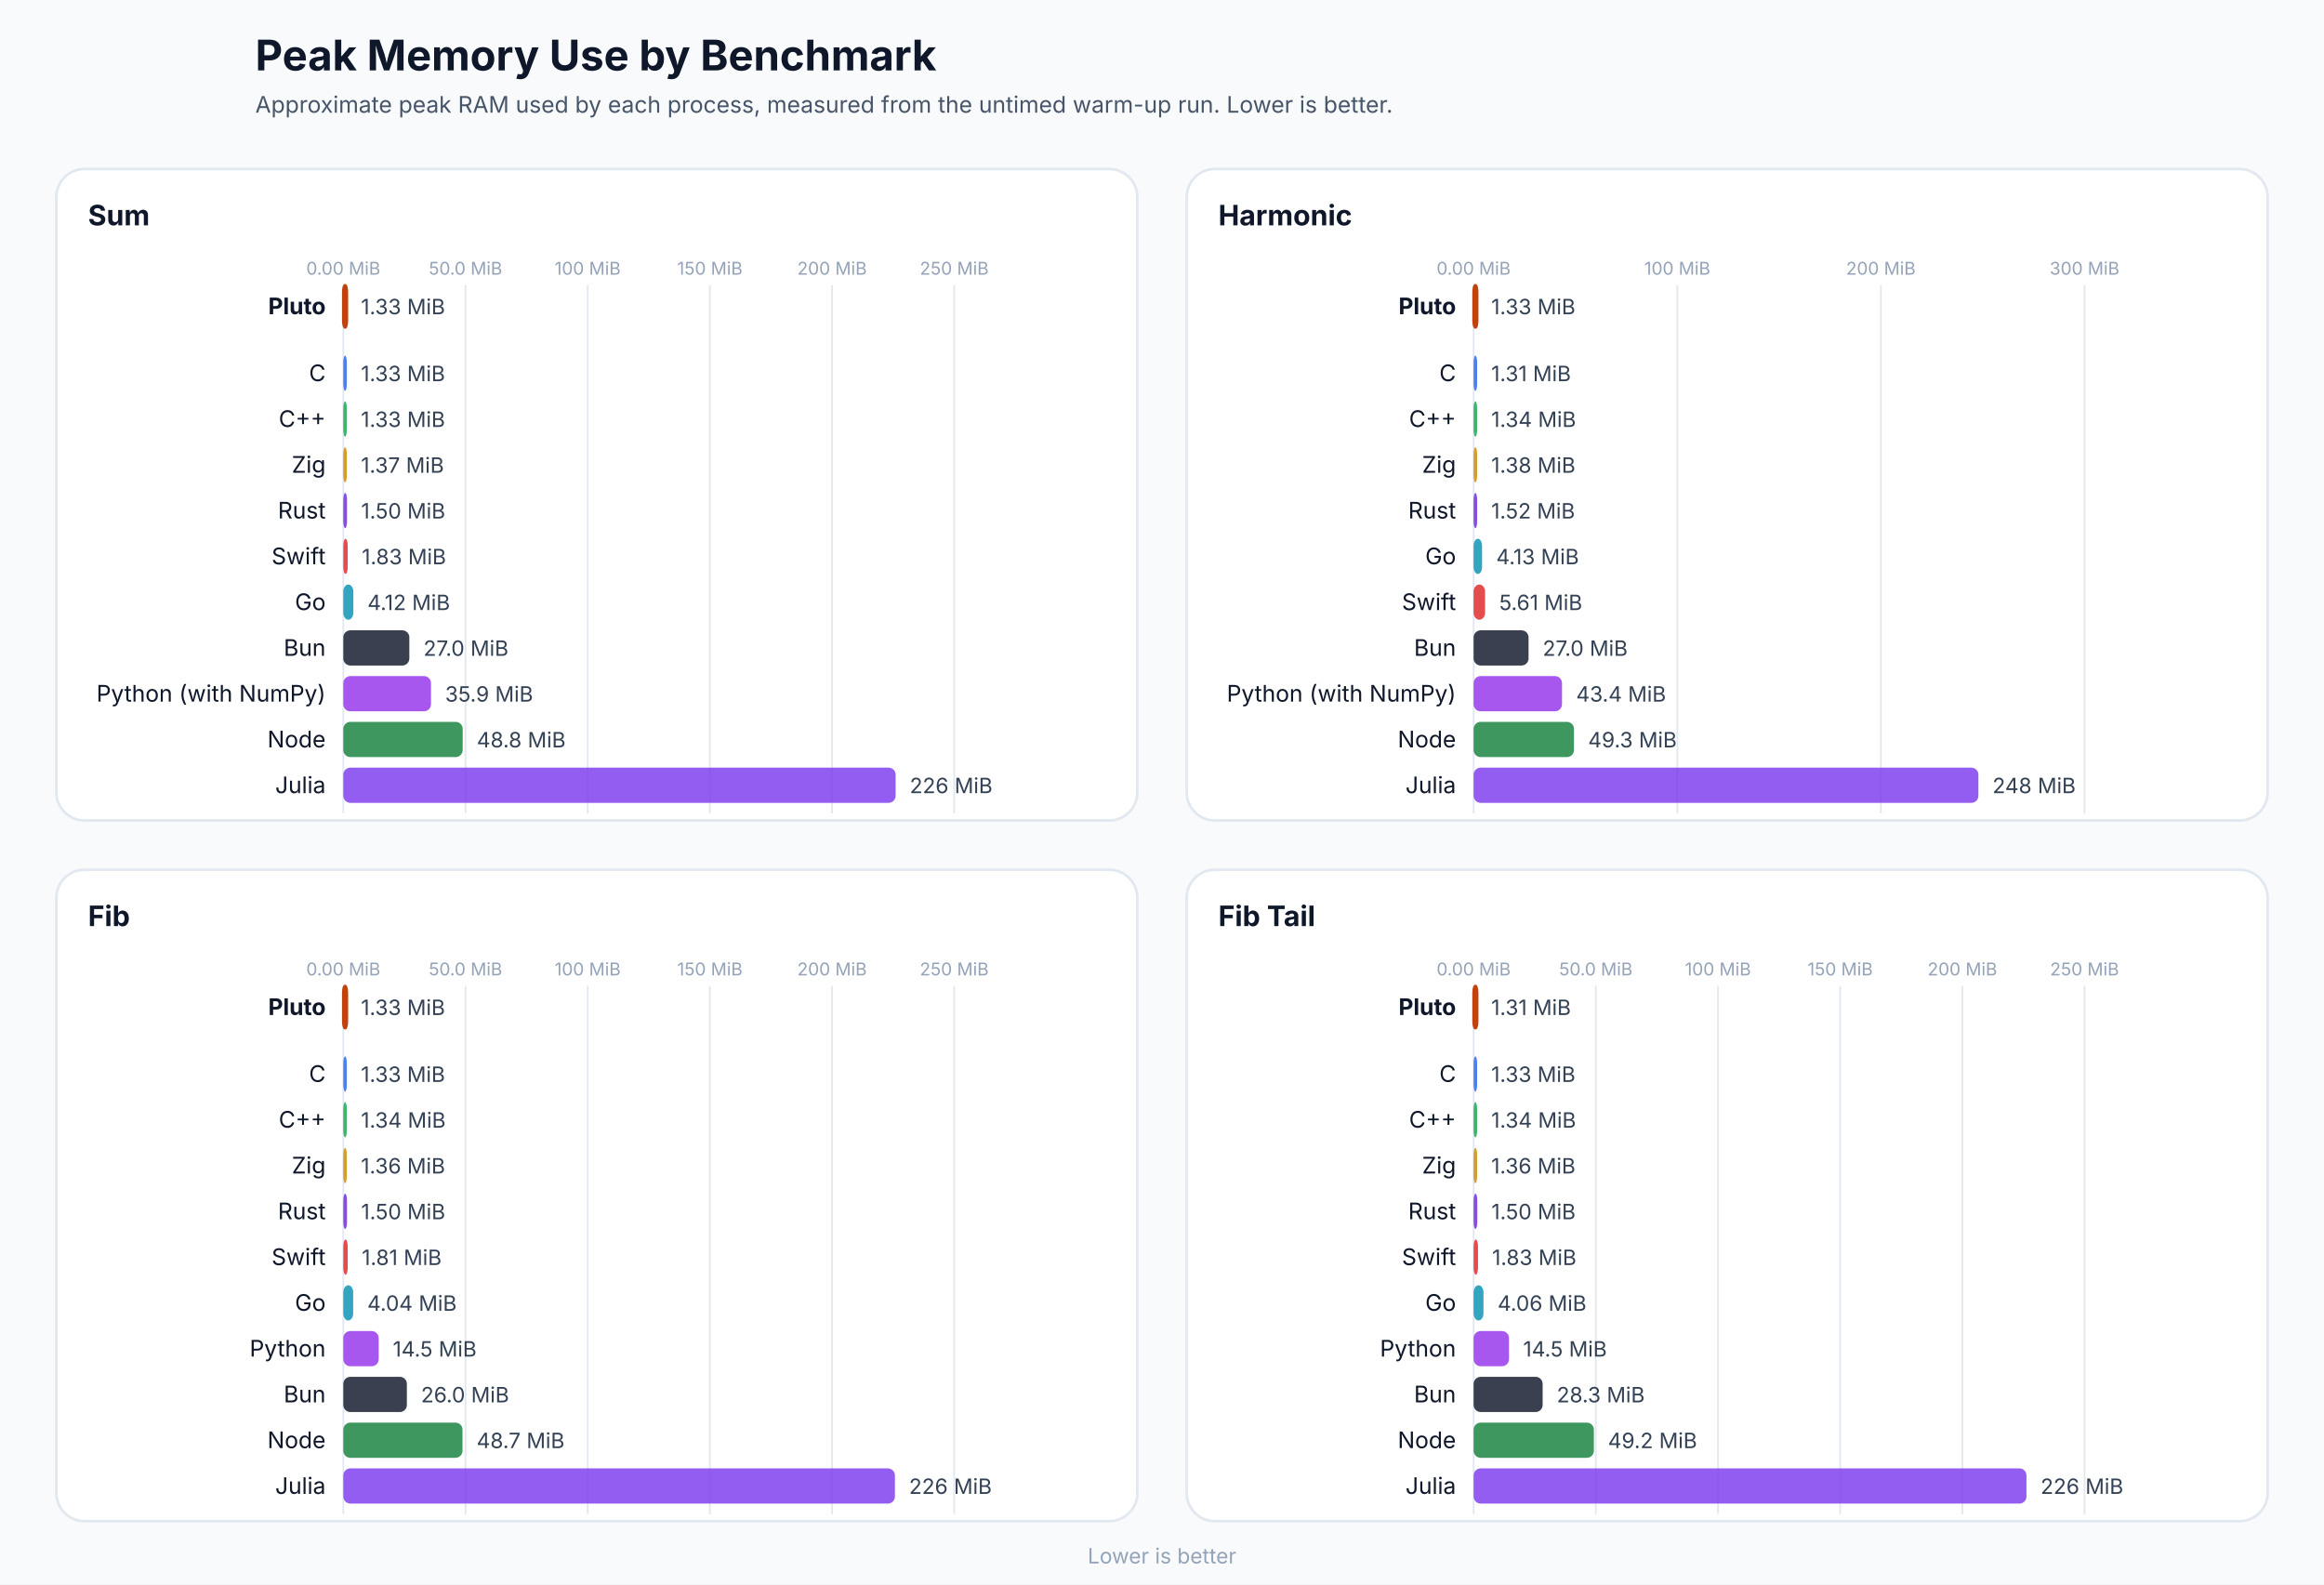
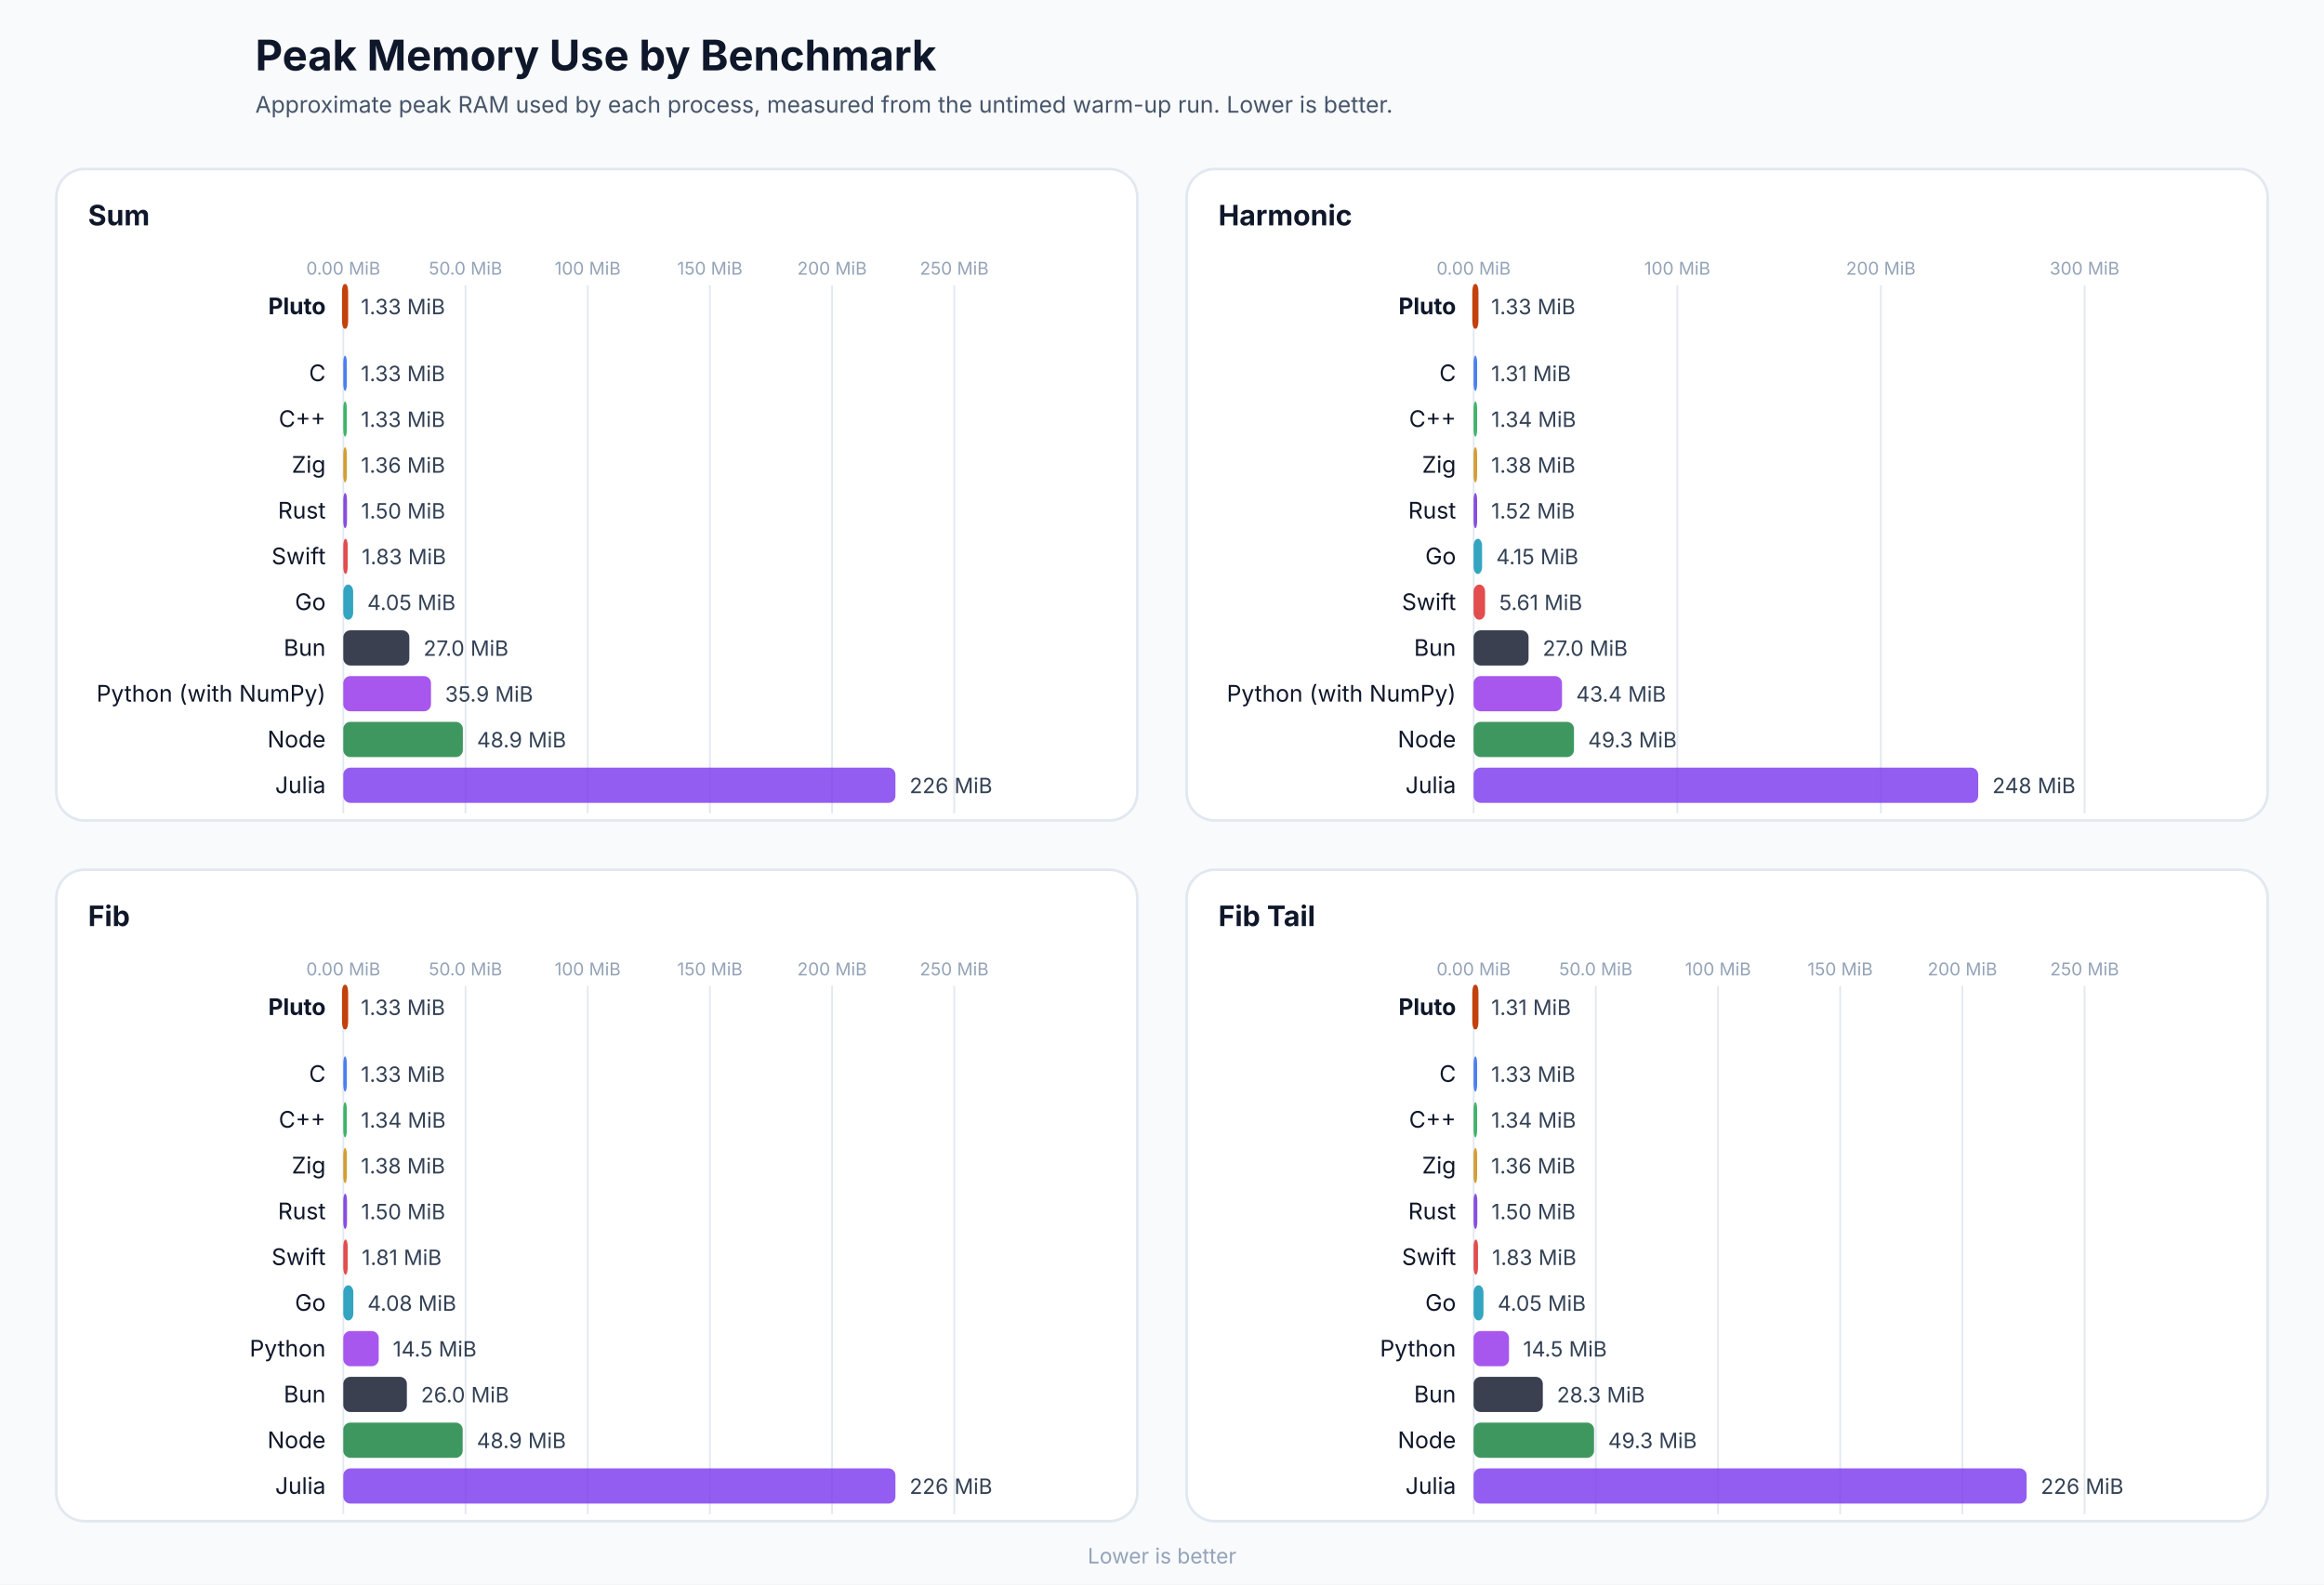
<svg xmlns="http://www.w3.org/2000/svg" width="1320" height="900" viewBox="0 0 1320 900" role="img" aria-labelledby="chart-title chart-desc">
  <rect width="1320" height="900" fill="#f8fafc" />
  <text x="145" y="40" fill="#0f172a" font-size="24" font-weight="700" font-family="ui-sans-serif, system-ui, -apple-system, BlinkMacSystemFont, sans-serif">Peak Memory Use by Benchmark</text>
  <text x="145" y="64" fill="#475569" font-size="13" font-family="ui-sans-serif, system-ui, -apple-system, BlinkMacSystemFont, sans-serif">Approximate peak RAM used by each process, measured from the untimed warm-up run. Lower is better.</text>
  <rect x="32" y="96" width="614" height="370" rx="16" fill="#ffffff" stroke="#e2e8f0" stroke-width="1.5" />
  <text x="50" y="128" fill="#0f172a" font-size="16" font-weight="700" font-family="ui-sans-serif, system-ui, -apple-system, BlinkMacSystemFont, sans-serif">Sum</text>
  <line x1="195.0" y1="162" x2="195.0" y2="462" stroke="#e2e8f0" stroke-width="1" />
  <text x="195.0" y="156" text-anchor="middle" fill="#94a3b8" font-size="10" font-family="ui-sans-serif, system-ui, -apple-system, BlinkMacSystemFont, sans-serif">0.00 MiB</text>
  <line x1="264.4" y1="162" x2="264.4" y2="462" stroke="#e2e8f0" stroke-width="1" />
  <text x="264.4" y="156" text-anchor="middle" fill="#94a3b8" font-size="10" font-family="ui-sans-serif, system-ui, -apple-system, BlinkMacSystemFont, sans-serif">50.0 MiB</text>
  <line x1="333.8" y1="162" x2="333.8" y2="462" stroke="#e2e8f0" stroke-width="1" />
  <text x="333.8" y="156" text-anchor="middle" fill="#94a3b8" font-size="10" font-family="ui-sans-serif, system-ui, -apple-system, BlinkMacSystemFont, sans-serif">100 MiB</text>
  <line x1="403.2" y1="162" x2="403.2" y2="462" stroke="#e2e8f0" stroke-width="1" />
  <text x="403.2" y="156" text-anchor="middle" fill="#94a3b8" font-size="10" font-family="ui-sans-serif, system-ui, -apple-system, BlinkMacSystemFont, sans-serif">150 MiB</text>
  <line x1="472.6" y1="162" x2="472.6" y2="462" stroke="#e2e8f0" stroke-width="1" />
  <text x="472.6" y="156" text-anchor="middle" fill="#94a3b8" font-size="10" font-family="ui-sans-serif, system-ui, -apple-system, BlinkMacSystemFont, sans-serif">200 MiB</text>
  <line x1="542.0" y1="162" x2="542.0" y2="462" stroke="#e2e8f0" stroke-width="1" />
  <text x="542.0" y="156" text-anchor="middle" fill="#94a3b8" font-size="10" font-family="ui-sans-serif, system-ui, -apple-system, BlinkMacSystemFont, sans-serif">250 MiB</text>
  <text x="185" y="178.5" text-anchor="end" fill="#0f172a" font-size="13" font-weight="700" font-family="ui-sans-serif, system-ui, -apple-system, BlinkMacSystemFont, sans-serif">Pluto</text>
  <rect x="195" y="162" width="2.0" height="24" rx="4" fill="#c2410c" fill-opacity="1.0" stroke="#c2410c" stroke-width="1.5" />
  <text x="205.0" y="178.5" text-anchor="start" fill="#334155" font-size="12" font-family="ui-sans-serif, system-ui, -apple-system, BlinkMacSystemFont, sans-serif">1.33 MiB</text>
  <text x="185" y="216.5" text-anchor="end" fill="#0f172a" font-size="13" font-weight="400" font-family="ui-sans-serif, system-ui, -apple-system, BlinkMacSystemFont, sans-serif">C</text>
  <rect x="195" y="202" width="2.0" height="20" rx="4" fill="#2563eb" fill-opacity="0.82" />
  <text x="205.0" y="216.5" text-anchor="start" fill="#334155" font-size="12" font-family="ui-sans-serif, system-ui, -apple-system, BlinkMacSystemFont, sans-serif">1.33 MiB</text>
  <text x="185" y="242.5" text-anchor="end" fill="#0f172a" font-size="13" font-weight="400" font-family="ui-sans-serif, system-ui, -apple-system, BlinkMacSystemFont, sans-serif">C++</text>
  <rect x="195" y="228" width="2.0" height="20" rx="4" fill="#16a34a" fill-opacity="0.82" />
  <text x="205.0" y="242.5" text-anchor="start" fill="#334155" font-size="12" font-family="ui-sans-serif, system-ui, -apple-system, BlinkMacSystemFont, sans-serif">1.33 MiB</text>
  <text x="185" y="268.5" text-anchor="end" fill="#0f172a" font-size="13" font-weight="400" font-family="ui-sans-serif, system-ui, -apple-system, BlinkMacSystemFont, sans-serif">Zig</text>
  <rect x="195" y="254" width="2.0" height="20" rx="4" fill="#ca8a04" fill-opacity="0.82" />
-   <text x="205.0" y="268.5" text-anchor="start" fill="#334155" font-size="12" font-family="ui-sans-serif, system-ui, -apple-system, BlinkMacSystemFont, sans-serif">1.37 MiB</text>
+   <text x="205.0" y="268.5" text-anchor="start" fill="#334155" font-size="12" font-family="ui-sans-serif, system-ui, -apple-system, BlinkMacSystemFont, sans-serif">1.36 MiB</text>
  <text x="185" y="294.5" text-anchor="end" fill="#0f172a" font-size="13" font-weight="400" font-family="ui-sans-serif, system-ui, -apple-system, BlinkMacSystemFont, sans-serif">Rust</text>
  <rect x="195" y="280" width="2.1" height="20" rx="4" fill="#6d28d9" fill-opacity="0.82" />
  <text x="205.1" y="294.5" text-anchor="start" fill="#334155" font-size="12" font-family="ui-sans-serif, system-ui, -apple-system, BlinkMacSystemFont, sans-serif">1.50 MiB</text>
  <text x="185" y="320.5" text-anchor="end" fill="#0f172a" font-size="13" font-weight="400" font-family="ui-sans-serif, system-ui, -apple-system, BlinkMacSystemFont, sans-serif">Swift</text>
  <rect x="195" y="306" width="2.5" height="20" rx="4" fill="#dc2626" fill-opacity="0.82" />
  <text x="205.5" y="320.5" text-anchor="start" fill="#334155" font-size="12" font-family="ui-sans-serif, system-ui, -apple-system, BlinkMacSystemFont, sans-serif">1.83 MiB</text>
  <text x="185" y="346.5" text-anchor="end" fill="#0f172a" font-size="13" font-weight="400" font-family="ui-sans-serif, system-ui, -apple-system, BlinkMacSystemFont, sans-serif">Go</text>
-   <rect x="195" y="332" width="5.7" height="20" rx="4" fill="#0891b2" fill-opacity="0.82" />
-   <text x="208.7" y="346.5" text-anchor="start" fill="#334155" font-size="12" font-family="ui-sans-serif, system-ui, -apple-system, BlinkMacSystemFont, sans-serif">4.12 MiB</text>
+   <rect x="195" y="332" width="5.6" height="20" rx="4" fill="#0891b2" fill-opacity="0.82" />
+   <text x="208.6" y="346.5" text-anchor="start" fill="#334155" font-size="12" font-family="ui-sans-serif, system-ui, -apple-system, BlinkMacSystemFont, sans-serif">4.05 MiB</text>
  <text x="185" y="372.5" text-anchor="end" fill="#0f172a" font-size="13" font-weight="400" font-family="ui-sans-serif, system-ui, -apple-system, BlinkMacSystemFont, sans-serif">Bun</text>
  <rect x="195" y="358" width="37.5" height="20" rx="4" fill="#0f172a" fill-opacity="0.82" />
  <text x="240.5" y="372.5" text-anchor="start" fill="#334155" font-size="12" font-family="ui-sans-serif, system-ui, -apple-system, BlinkMacSystemFont, sans-serif">27.0 MiB</text>
  <text x="185" y="398.5" text-anchor="end" fill="#0f172a" font-size="13" font-weight="400" font-family="ui-sans-serif, system-ui, -apple-system, BlinkMacSystemFont, sans-serif">Python (with NumPy)</text>
  <rect x="195" y="384" width="49.8" height="20" rx="4" fill="#9333ea" fill-opacity="0.82" />
  <text x="252.8" y="398.5" text-anchor="start" fill="#334155" font-size="12" font-family="ui-sans-serif, system-ui, -apple-system, BlinkMacSystemFont, sans-serif">35.9 MiB</text>
  <text x="185" y="424.5" text-anchor="end" fill="#0f172a" font-size="13" font-weight="400" font-family="ui-sans-serif, system-ui, -apple-system, BlinkMacSystemFont, sans-serif">Node</text>
-   <rect x="195" y="410" width="67.8" height="20" rx="4" fill="#15803d" fill-opacity="0.82" />
-   <text x="270.8" y="424.5" text-anchor="start" fill="#334155" font-size="12" font-family="ui-sans-serif, system-ui, -apple-system, BlinkMacSystemFont, sans-serif">48.8 MiB</text>
+   <rect x="195" y="410" width="67.9" height="20" rx="4" fill="#15803d" fill-opacity="0.82" />
+   <text x="270.9" y="424.5" text-anchor="start" fill="#334155" font-size="12" font-family="ui-sans-serif, system-ui, -apple-system, BlinkMacSystemFont, sans-serif">48.9 MiB</text>
  <text x="185" y="450.5" text-anchor="end" fill="#0f172a" font-size="13" font-weight="400" font-family="ui-sans-serif, system-ui, -apple-system, BlinkMacSystemFont, sans-serif">Julia</text>
-   <rect x="195" y="436" width="313.7" height="20" rx="4" fill="#7c3aed" fill-opacity="0.82" />
-   <text x="516.7" y="450.5" text-anchor="start" fill="#334155" font-size="12" font-family="ui-sans-serif, system-ui, -apple-system, BlinkMacSystemFont, sans-serif">226 MiB</text>
+   <rect x="195" y="436" width="313.6" height="20" rx="4" fill="#7c3aed" fill-opacity="0.82" />
+   <text x="516.6" y="450.5" text-anchor="start" fill="#334155" font-size="12" font-family="ui-sans-serif, system-ui, -apple-system, BlinkMacSystemFont, sans-serif">226 MiB</text>
  <rect x="674" y="96" width="614" height="370" rx="16" fill="#ffffff" stroke="#e2e8f0" stroke-width="1.5" />
  <text x="692" y="128" fill="#0f172a" font-size="16" font-weight="700" font-family="ui-sans-serif, system-ui, -apple-system, BlinkMacSystemFont, sans-serif">Harmonic</text>
  <line x1="837.0" y1="162" x2="837.0" y2="462" stroke="#e2e8f0" stroke-width="1" />
  <text x="837.0" y="156" text-anchor="middle" fill="#94a3b8" font-size="10" font-family="ui-sans-serif, system-ui, -apple-system, BlinkMacSystemFont, sans-serif">0.00 MiB</text>
  <line x1="952.7" y1="162" x2="952.7" y2="462" stroke="#e2e8f0" stroke-width="1" />
  <text x="952.7" y="156" text-anchor="middle" fill="#94a3b8" font-size="10" font-family="ui-sans-serif, system-ui, -apple-system, BlinkMacSystemFont, sans-serif">100 MiB</text>
  <line x1="1068.3" y1="162" x2="1068.3" y2="462" stroke="#e2e8f0" stroke-width="1" />
  <text x="1068.3" y="156" text-anchor="middle" fill="#94a3b8" font-size="10" font-family="ui-sans-serif, system-ui, -apple-system, BlinkMacSystemFont, sans-serif">200 MiB</text>
  <line x1="1184.0" y1="162" x2="1184.0" y2="462" stroke="#e2e8f0" stroke-width="1" />
  <text x="1184.0" y="156" text-anchor="middle" fill="#94a3b8" font-size="10" font-family="ui-sans-serif, system-ui, -apple-system, BlinkMacSystemFont, sans-serif">300 MiB</text>
  <text x="827" y="178.5" text-anchor="end" fill="#0f172a" font-size="13" font-weight="700" font-family="ui-sans-serif, system-ui, -apple-system, BlinkMacSystemFont, sans-serif">Pluto</text>
  <rect x="837" y="162" width="2.0" height="24" rx="4" fill="#c2410c" fill-opacity="1.0" stroke="#c2410c" stroke-width="1.5" />
  <text x="847.0" y="178.5" text-anchor="start" fill="#334155" font-size="12" font-family="ui-sans-serif, system-ui, -apple-system, BlinkMacSystemFont, sans-serif">1.33 MiB</text>
  <text x="827" y="216.5" text-anchor="end" fill="#0f172a" font-size="13" font-weight="400" font-family="ui-sans-serif, system-ui, -apple-system, BlinkMacSystemFont, sans-serif">C</text>
  <rect x="837" y="202" width="2.0" height="20" rx="4" fill="#2563eb" fill-opacity="0.82" />
  <text x="847.0" y="216.5" text-anchor="start" fill="#334155" font-size="12" font-family="ui-sans-serif, system-ui, -apple-system, BlinkMacSystemFont, sans-serif">1.31 MiB</text>
  <text x="827" y="242.5" text-anchor="end" fill="#0f172a" font-size="13" font-weight="400" font-family="ui-sans-serif, system-ui, -apple-system, BlinkMacSystemFont, sans-serif">C++</text>
  <rect x="837" y="228" width="2.0" height="20" rx="4" fill="#16a34a" fill-opacity="0.82" />
  <text x="847.0" y="242.5" text-anchor="start" fill="#334155" font-size="12" font-family="ui-sans-serif, system-ui, -apple-system, BlinkMacSystemFont, sans-serif">1.34 MiB</text>
  <text x="827" y="268.5" text-anchor="end" fill="#0f172a" font-size="13" font-weight="400" font-family="ui-sans-serif, system-ui, -apple-system, BlinkMacSystemFont, sans-serif">Zig</text>
  <rect x="837" y="254" width="2.0" height="20" rx="4" fill="#ca8a04" fill-opacity="0.82" />
  <text x="847.0" y="268.5" text-anchor="start" fill="#334155" font-size="12" font-family="ui-sans-serif, system-ui, -apple-system, BlinkMacSystemFont, sans-serif">1.38 MiB</text>
  <text x="827" y="294.5" text-anchor="end" fill="#0f172a" font-size="13" font-weight="400" font-family="ui-sans-serif, system-ui, -apple-system, BlinkMacSystemFont, sans-serif">Rust</text>
  <rect x="837" y="280" width="2.0" height="20" rx="4" fill="#6d28d9" fill-opacity="0.82" />
  <text x="847.0" y="294.5" text-anchor="start" fill="#334155" font-size="12" font-family="ui-sans-serif, system-ui, -apple-system, BlinkMacSystemFont, sans-serif">1.52 MiB</text>
  <text x="827" y="320.5" text-anchor="end" fill="#0f172a" font-size="13" font-weight="400" font-family="ui-sans-serif, system-ui, -apple-system, BlinkMacSystemFont, sans-serif">Go</text>
  <rect x="837" y="306" width="4.8" height="20" rx="4" fill="#0891b2" fill-opacity="0.82" />
-   <text x="849.8" y="320.5" text-anchor="start" fill="#334155" font-size="12" font-family="ui-sans-serif, system-ui, -apple-system, BlinkMacSystemFont, sans-serif">4.13 MiB</text>
+   <text x="849.8" y="320.5" text-anchor="start" fill="#334155" font-size="12" font-family="ui-sans-serif, system-ui, -apple-system, BlinkMacSystemFont, sans-serif">4.15 MiB</text>
  <text x="827" y="346.5" text-anchor="end" fill="#0f172a" font-size="13" font-weight="400" font-family="ui-sans-serif, system-ui, -apple-system, BlinkMacSystemFont, sans-serif">Swift</text>
  <rect x="837" y="332" width="6.5" height="20" rx="4" fill="#dc2626" fill-opacity="0.82" />
  <text x="851.5" y="346.5" text-anchor="start" fill="#334155" font-size="12" font-family="ui-sans-serif, system-ui, -apple-system, BlinkMacSystemFont, sans-serif">5.61 MiB</text>
  <text x="827" y="372.5" text-anchor="end" fill="#0f172a" font-size="13" font-weight="400" font-family="ui-sans-serif, system-ui, -apple-system, BlinkMacSystemFont, sans-serif">Bun</text>
  <rect x="837" y="358" width="31.2" height="20" rx="4" fill="#0f172a" fill-opacity="0.82" />
  <text x="876.2" y="372.5" text-anchor="start" fill="#334155" font-size="12" font-family="ui-sans-serif, system-ui, -apple-system, BlinkMacSystemFont, sans-serif">27.0 MiB</text>
  <text x="827" y="398.5" text-anchor="end" fill="#0f172a" font-size="13" font-weight="400" font-family="ui-sans-serif, system-ui, -apple-system, BlinkMacSystemFont, sans-serif">Python (with NumPy)</text>
  <rect x="837" y="384" width="50.2" height="20" rx="4" fill="#9333ea" fill-opacity="0.82" />
  <text x="895.2" y="398.5" text-anchor="start" fill="#334155" font-size="12" font-family="ui-sans-serif, system-ui, -apple-system, BlinkMacSystemFont, sans-serif">43.4 MiB</text>
  <text x="827" y="424.5" text-anchor="end" fill="#0f172a" font-size="13" font-weight="400" font-family="ui-sans-serif, system-ui, -apple-system, BlinkMacSystemFont, sans-serif">Node</text>
  <rect x="837" y="410" width="57.0" height="20" rx="4" fill="#15803d" fill-opacity="0.82" />
  <text x="902.0" y="424.5" text-anchor="start" fill="#334155" font-size="12" font-family="ui-sans-serif, system-ui, -apple-system, BlinkMacSystemFont, sans-serif">49.3 MiB</text>
  <text x="827" y="450.5" text-anchor="end" fill="#0f172a" font-size="13" font-weight="400" font-family="ui-sans-serif, system-ui, -apple-system, BlinkMacSystemFont, sans-serif">Julia</text>
-   <rect x="837" y="436" width="286.7" height="20" rx="4" fill="#7c3aed" fill-opacity="0.82" />
-   <text x="1131.7" y="450.5" text-anchor="start" fill="#334155" font-size="12" font-family="ui-sans-serif, system-ui, -apple-system, BlinkMacSystemFont, sans-serif">248 MiB</text>
+   <rect x="837" y="436" width="286.6" height="20" rx="4" fill="#7c3aed" fill-opacity="0.82" />
+   <text x="1131.6" y="450.5" text-anchor="start" fill="#334155" font-size="12" font-family="ui-sans-serif, system-ui, -apple-system, BlinkMacSystemFont, sans-serif">248 MiB</text>
  <rect x="32" y="494" width="614" height="370" rx="16" fill="#ffffff" stroke="#e2e8f0" stroke-width="1.5" />
  <text x="50" y="526" fill="#0f172a" font-size="16" font-weight="700" font-family="ui-sans-serif, system-ui, -apple-system, BlinkMacSystemFont, sans-serif">Fib</text>
  <line x1="195.0" y1="560" x2="195.0" y2="860" stroke="#e2e8f0" stroke-width="1" />
  <text x="195.0" y="554" text-anchor="middle" fill="#94a3b8" font-size="10" font-family="ui-sans-serif, system-ui, -apple-system, BlinkMacSystemFont, sans-serif">0.00 MiB</text>
  <line x1="264.4" y1="560" x2="264.4" y2="860" stroke="#e2e8f0" stroke-width="1" />
  <text x="264.4" y="554" text-anchor="middle" fill="#94a3b8" font-size="10" font-family="ui-sans-serif, system-ui, -apple-system, BlinkMacSystemFont, sans-serif">50.0 MiB</text>
  <line x1="333.8" y1="560" x2="333.8" y2="860" stroke="#e2e8f0" stroke-width="1" />
  <text x="333.8" y="554" text-anchor="middle" fill="#94a3b8" font-size="10" font-family="ui-sans-serif, system-ui, -apple-system, BlinkMacSystemFont, sans-serif">100 MiB</text>
  <line x1="403.2" y1="560" x2="403.2" y2="860" stroke="#e2e8f0" stroke-width="1" />
  <text x="403.2" y="554" text-anchor="middle" fill="#94a3b8" font-size="10" font-family="ui-sans-serif, system-ui, -apple-system, BlinkMacSystemFont, sans-serif">150 MiB</text>
  <line x1="472.6" y1="560" x2="472.6" y2="860" stroke="#e2e8f0" stroke-width="1" />
  <text x="472.6" y="554" text-anchor="middle" fill="#94a3b8" font-size="10" font-family="ui-sans-serif, system-ui, -apple-system, BlinkMacSystemFont, sans-serif">200 MiB</text>
  <line x1="542.0" y1="560" x2="542.0" y2="860" stroke="#e2e8f0" stroke-width="1" />
  <text x="542.0" y="554" text-anchor="middle" fill="#94a3b8" font-size="10" font-family="ui-sans-serif, system-ui, -apple-system, BlinkMacSystemFont, sans-serif">250 MiB</text>
  <text x="185" y="576.5" text-anchor="end" fill="#0f172a" font-size="13" font-weight="700" font-family="ui-sans-serif, system-ui, -apple-system, BlinkMacSystemFont, sans-serif">Pluto</text>
  <rect x="195" y="560" width="2.0" height="24" rx="4" fill="#c2410c" fill-opacity="1.0" stroke="#c2410c" stroke-width="1.5" />
  <text x="205.0" y="576.5" text-anchor="start" fill="#334155" font-size="12" font-family="ui-sans-serif, system-ui, -apple-system, BlinkMacSystemFont, sans-serif">1.33 MiB</text>
  <text x="185" y="614.5" text-anchor="end" fill="#0f172a" font-size="13" font-weight="400" font-family="ui-sans-serif, system-ui, -apple-system, BlinkMacSystemFont, sans-serif">C</text>
  <rect x="195" y="600" width="2.0" height="20" rx="4" fill="#2563eb" fill-opacity="0.82" />
  <text x="205.0" y="614.5" text-anchor="start" fill="#334155" font-size="12" font-family="ui-sans-serif, system-ui, -apple-system, BlinkMacSystemFont, sans-serif">1.33 MiB</text>
  <text x="185" y="640.5" text-anchor="end" fill="#0f172a" font-size="13" font-weight="400" font-family="ui-sans-serif, system-ui, -apple-system, BlinkMacSystemFont, sans-serif">C++</text>
  <rect x="195" y="626" width="2.0" height="20" rx="4" fill="#16a34a" fill-opacity="0.82" />
  <text x="205.0" y="640.5" text-anchor="start" fill="#334155" font-size="12" font-family="ui-sans-serif, system-ui, -apple-system, BlinkMacSystemFont, sans-serif">1.34 MiB</text>
  <text x="185" y="666.5" text-anchor="end" fill="#0f172a" font-size="13" font-weight="400" font-family="ui-sans-serif, system-ui, -apple-system, BlinkMacSystemFont, sans-serif">Zig</text>
  <rect x="195" y="652" width="2.0" height="20" rx="4" fill="#ca8a04" fill-opacity="0.82" />
-   <text x="205.0" y="666.5" text-anchor="start" fill="#334155" font-size="12" font-family="ui-sans-serif, system-ui, -apple-system, BlinkMacSystemFont, sans-serif">1.36 MiB</text>
+   <text x="205.0" y="666.5" text-anchor="start" fill="#334155" font-size="12" font-family="ui-sans-serif, system-ui, -apple-system, BlinkMacSystemFont, sans-serif">1.38 MiB</text>
  <text x="185" y="692.5" text-anchor="end" fill="#0f172a" font-size="13" font-weight="400" font-family="ui-sans-serif, system-ui, -apple-system, BlinkMacSystemFont, sans-serif">Rust</text>
  <rect x="195" y="678" width="2.1" height="20" rx="4" fill="#6d28d9" fill-opacity="0.82" />
  <text x="205.1" y="692.5" text-anchor="start" fill="#334155" font-size="12" font-family="ui-sans-serif, system-ui, -apple-system, BlinkMacSystemFont, sans-serif">1.50 MiB</text>
  <text x="185" y="718.5" text-anchor="end" fill="#0f172a" font-size="13" font-weight="400" font-family="ui-sans-serif, system-ui, -apple-system, BlinkMacSystemFont, sans-serif">Swift</text>
  <rect x="195" y="704" width="2.5" height="20" rx="4" fill="#dc2626" fill-opacity="0.82" />
  <text x="205.5" y="718.5" text-anchor="start" fill="#334155" font-size="12" font-family="ui-sans-serif, system-ui, -apple-system, BlinkMacSystemFont, sans-serif">1.81 MiB</text>
  <text x="185" y="744.5" text-anchor="end" fill="#0f172a" font-size="13" font-weight="400" font-family="ui-sans-serif, system-ui, -apple-system, BlinkMacSystemFont, sans-serif">Go</text>
-   <rect x="195" y="730" width="5.6" height="20" rx="4" fill="#0891b2" fill-opacity="0.82" />
-   <text x="208.6" y="744.5" text-anchor="start" fill="#334155" font-size="12" font-family="ui-sans-serif, system-ui, -apple-system, BlinkMacSystemFont, sans-serif">4.04 MiB</text>
+   <rect x="195" y="730" width="5.7" height="20" rx="4" fill="#0891b2" fill-opacity="0.82" />
+   <text x="208.7" y="744.5" text-anchor="start" fill="#334155" font-size="12" font-family="ui-sans-serif, system-ui, -apple-system, BlinkMacSystemFont, sans-serif">4.08 MiB</text>
  <text x="185" y="770.5" text-anchor="end" fill="#0f172a" font-size="13" font-weight="400" font-family="ui-sans-serif, system-ui, -apple-system, BlinkMacSystemFont, sans-serif">Python</text>
  <rect x="195" y="756" width="20.1" height="20" rx="4" fill="#9333ea" fill-opacity="0.82" />
  <text x="223.1" y="770.5" text-anchor="start" fill="#334155" font-size="12" font-family="ui-sans-serif, system-ui, -apple-system, BlinkMacSystemFont, sans-serif">14.5 MiB</text>
  <text x="185" y="796.5" text-anchor="end" fill="#0f172a" font-size="13" font-weight="400" font-family="ui-sans-serif, system-ui, -apple-system, BlinkMacSystemFont, sans-serif">Bun</text>
  <rect x="195" y="782" width="36.1" height="20" rx="4" fill="#0f172a" fill-opacity="0.82" />
  <text x="239.1" y="796.5" text-anchor="start" fill="#334155" font-size="12" font-family="ui-sans-serif, system-ui, -apple-system, BlinkMacSystemFont, sans-serif">26.0 MiB</text>
  <text x="185" y="822.5" text-anchor="end" fill="#0f172a" font-size="13" font-weight="400" font-family="ui-sans-serif, system-ui, -apple-system, BlinkMacSystemFont, sans-serif">Node</text>
-   <rect x="195" y="808" width="67.7" height="20" rx="4" fill="#15803d" fill-opacity="0.82" />
-   <text x="270.7" y="822.5" text-anchor="start" fill="#334155" font-size="12" font-family="ui-sans-serif, system-ui, -apple-system, BlinkMacSystemFont, sans-serif">48.7 MiB</text>
+   <rect x="195" y="808" width="67.8" height="20" rx="4" fill="#15803d" fill-opacity="0.82" />
+   <text x="270.8" y="822.5" text-anchor="start" fill="#334155" font-size="12" font-family="ui-sans-serif, system-ui, -apple-system, BlinkMacSystemFont, sans-serif">48.9 MiB</text>
  <text x="185" y="848.5" text-anchor="end" fill="#0f172a" font-size="13" font-weight="400" font-family="ui-sans-serif, system-ui, -apple-system, BlinkMacSystemFont, sans-serif">Julia</text>
-   <rect x="195" y="834" width="313.3" height="20" rx="4" fill="#7c3aed" fill-opacity="0.82" />
-   <text x="516.3" y="848.5" text-anchor="start" fill="#334155" font-size="12" font-family="ui-sans-serif, system-ui, -apple-system, BlinkMacSystemFont, sans-serif">226 MiB</text>
+   <rect x="195" y="834" width="313.6" height="20" rx="4" fill="#7c3aed" fill-opacity="0.82" />
+   <text x="516.6" y="848.5" text-anchor="start" fill="#334155" font-size="12" font-family="ui-sans-serif, system-ui, -apple-system, BlinkMacSystemFont, sans-serif">226 MiB</text>
  <rect x="674" y="494" width="614" height="370" rx="16" fill="#ffffff" stroke="#e2e8f0" stroke-width="1.5" />
  <text x="692" y="526" fill="#0f172a" font-size="16" font-weight="700" font-family="ui-sans-serif, system-ui, -apple-system, BlinkMacSystemFont, sans-serif">Fib Tail</text>
  <line x1="837.0" y1="560" x2="837.0" y2="860" stroke="#e2e8f0" stroke-width="1" />
  <text x="837.0" y="554" text-anchor="middle" fill="#94a3b8" font-size="10" font-family="ui-sans-serif, system-ui, -apple-system, BlinkMacSystemFont, sans-serif">0.00 MiB</text>
  <line x1="906.4" y1="560" x2="906.4" y2="860" stroke="#e2e8f0" stroke-width="1" />
  <text x="906.4" y="554" text-anchor="middle" fill="#94a3b8" font-size="10" font-family="ui-sans-serif, system-ui, -apple-system, BlinkMacSystemFont, sans-serif">50.0 MiB</text>
  <line x1="975.8" y1="560" x2="975.8" y2="860" stroke="#e2e8f0" stroke-width="1" />
  <text x="975.8" y="554" text-anchor="middle" fill="#94a3b8" font-size="10" font-family="ui-sans-serif, system-ui, -apple-system, BlinkMacSystemFont, sans-serif">100 MiB</text>
  <line x1="1045.2" y1="560" x2="1045.2" y2="860" stroke="#e2e8f0" stroke-width="1" />
  <text x="1045.2" y="554" text-anchor="middle" fill="#94a3b8" font-size="10" font-family="ui-sans-serif, system-ui, -apple-system, BlinkMacSystemFont, sans-serif">150 MiB</text>
  <line x1="1114.6" y1="560" x2="1114.6" y2="860" stroke="#e2e8f0" stroke-width="1" />
  <text x="1114.6" y="554" text-anchor="middle" fill="#94a3b8" font-size="10" font-family="ui-sans-serif, system-ui, -apple-system, BlinkMacSystemFont, sans-serif">200 MiB</text>
  <line x1="1184.0" y1="560" x2="1184.0" y2="860" stroke="#e2e8f0" stroke-width="1" />
  <text x="1184.0" y="554" text-anchor="middle" fill="#94a3b8" font-size="10" font-family="ui-sans-serif, system-ui, -apple-system, BlinkMacSystemFont, sans-serif">250 MiB</text>
  <text x="827" y="576.5" text-anchor="end" fill="#0f172a" font-size="13" font-weight="700" font-family="ui-sans-serif, system-ui, -apple-system, BlinkMacSystemFont, sans-serif">Pluto</text>
  <rect x="837" y="560" width="2.0" height="24" rx="4" fill="#c2410c" fill-opacity="1.0" stroke="#c2410c" stroke-width="1.5" />
  <text x="847.0" y="576.5" text-anchor="start" fill="#334155" font-size="12" font-family="ui-sans-serif, system-ui, -apple-system, BlinkMacSystemFont, sans-serif">1.31 MiB</text>
  <text x="827" y="614.5" text-anchor="end" fill="#0f172a" font-size="13" font-weight="400" font-family="ui-sans-serif, system-ui, -apple-system, BlinkMacSystemFont, sans-serif">C</text>
  <rect x="837" y="600" width="2.0" height="20" rx="4" fill="#2563eb" fill-opacity="0.82" />
  <text x="847.0" y="614.5" text-anchor="start" fill="#334155" font-size="12" font-family="ui-sans-serif, system-ui, -apple-system, BlinkMacSystemFont, sans-serif">1.33 MiB</text>
  <text x="827" y="640.5" text-anchor="end" fill="#0f172a" font-size="13" font-weight="400" font-family="ui-sans-serif, system-ui, -apple-system, BlinkMacSystemFont, sans-serif">C++</text>
  <rect x="837" y="626" width="2.0" height="20" rx="4" fill="#16a34a" fill-opacity="0.82" />
  <text x="847.0" y="640.5" text-anchor="start" fill="#334155" font-size="12" font-family="ui-sans-serif, system-ui, -apple-system, BlinkMacSystemFont, sans-serif">1.34 MiB</text>
  <text x="827" y="666.5" text-anchor="end" fill="#0f172a" font-size="13" font-weight="400" font-family="ui-sans-serif, system-ui, -apple-system, BlinkMacSystemFont, sans-serif">Zig</text>
  <rect x="837" y="652" width="2.0" height="20" rx="4" fill="#ca8a04" fill-opacity="0.82" />
  <text x="847.0" y="666.5" text-anchor="start" fill="#334155" font-size="12" font-family="ui-sans-serif, system-ui, -apple-system, BlinkMacSystemFont, sans-serif">1.36 MiB</text>
  <text x="827" y="692.5" text-anchor="end" fill="#0f172a" font-size="13" font-weight="400" font-family="ui-sans-serif, system-ui, -apple-system, BlinkMacSystemFont, sans-serif">Rust</text>
  <rect x="837" y="678" width="2.1" height="20" rx="4" fill="#6d28d9" fill-opacity="0.82" />
  <text x="847.1" y="692.5" text-anchor="start" fill="#334155" font-size="12" font-family="ui-sans-serif, system-ui, -apple-system, BlinkMacSystemFont, sans-serif">1.50 MiB</text>
  <text x="827" y="718.5" text-anchor="end" fill="#0f172a" font-size="13" font-weight="400" font-family="ui-sans-serif, system-ui, -apple-system, BlinkMacSystemFont, sans-serif">Swift</text>
  <rect x="837" y="704" width="2.5" height="20" rx="4" fill="#dc2626" fill-opacity="0.82" />
  <text x="847.5" y="718.5" text-anchor="start" fill="#334155" font-size="12" font-family="ui-sans-serif, system-ui, -apple-system, BlinkMacSystemFont, sans-serif">1.83 MiB</text>
  <text x="827" y="744.5" text-anchor="end" fill="#0f172a" font-size="13" font-weight="400" font-family="ui-sans-serif, system-ui, -apple-system, BlinkMacSystemFont, sans-serif">Go</text>
  <rect x="837" y="730" width="5.6" height="20" rx="4" fill="#0891b2" fill-opacity="0.82" />
-   <text x="850.6" y="744.5" text-anchor="start" fill="#334155" font-size="12" font-family="ui-sans-serif, system-ui, -apple-system, BlinkMacSystemFont, sans-serif">4.06 MiB</text>
+   <text x="850.6" y="744.5" text-anchor="start" fill="#334155" font-size="12" font-family="ui-sans-serif, system-ui, -apple-system, BlinkMacSystemFont, sans-serif">4.05 MiB</text>
  <text x="827" y="770.5" text-anchor="end" fill="#0f172a" font-size="13" font-weight="400" font-family="ui-sans-serif, system-ui, -apple-system, BlinkMacSystemFont, sans-serif">Python</text>
  <rect x="837" y="756" width="20.1" height="20" rx="4" fill="#9333ea" fill-opacity="0.82" />
  <text x="865.1" y="770.5" text-anchor="start" fill="#334155" font-size="12" font-family="ui-sans-serif, system-ui, -apple-system, BlinkMacSystemFont, sans-serif">14.5 MiB</text>
  <text x="827" y="796.5" text-anchor="end" fill="#0f172a" font-size="13" font-weight="400" font-family="ui-sans-serif, system-ui, -apple-system, BlinkMacSystemFont, sans-serif">Bun</text>
-   <rect x="837" y="782" width="39.2" height="20" rx="4" fill="#0f172a" fill-opacity="0.82" />
-   <text x="884.2" y="796.5" text-anchor="start" fill="#334155" font-size="12" font-family="ui-sans-serif, system-ui, -apple-system, BlinkMacSystemFont, sans-serif">28.3 MiB</text>
+   <rect x="837" y="782" width="39.3" height="20" rx="4" fill="#0f172a" fill-opacity="0.82" />
+   <text x="884.3" y="796.5" text-anchor="start" fill="#334155" font-size="12" font-family="ui-sans-serif, system-ui, -apple-system, BlinkMacSystemFont, sans-serif">28.3 MiB</text>
  <text x="827" y="822.5" text-anchor="end" fill="#0f172a" font-size="13" font-weight="400" font-family="ui-sans-serif, system-ui, -apple-system, BlinkMacSystemFont, sans-serif">Node</text>
-   <rect x="837" y="808" width="68.3" height="20" rx="4" fill="#15803d" fill-opacity="0.82" />
-   <text x="913.3" y="822.5" text-anchor="start" fill="#334155" font-size="12" font-family="ui-sans-serif, system-ui, -apple-system, BlinkMacSystemFont, sans-serif">49.2 MiB</text>
+   <rect x="837" y="808" width="68.4" height="20" rx="4" fill="#15803d" fill-opacity="0.82" />
+   <text x="913.4" y="822.5" text-anchor="start" fill="#334155" font-size="12" font-family="ui-sans-serif, system-ui, -apple-system, BlinkMacSystemFont, sans-serif">49.3 MiB</text>
  <text x="827" y="848.5" text-anchor="end" fill="#0f172a" font-size="13" font-weight="400" font-family="ui-sans-serif, system-ui, -apple-system, BlinkMacSystemFont, sans-serif">Julia</text>
-   <rect x="837" y="834" width="314.0" height="20" rx="4" fill="#7c3aed" fill-opacity="0.82" />
-   <text x="1159.0" y="848.5" text-anchor="start" fill="#334155" font-size="12" font-family="ui-sans-serif, system-ui, -apple-system, BlinkMacSystemFont, sans-serif">226 MiB</text>
+   <rect x="837" y="834" width="314.1" height="20" rx="4" fill="#7c3aed" fill-opacity="0.82" />
+   <text x="1159.1" y="848.5" text-anchor="start" fill="#334155" font-size="12" font-family="ui-sans-serif, system-ui, -apple-system, BlinkMacSystemFont, sans-serif">226 MiB</text>
  <text x="660.0" y="888" text-anchor="middle" fill="#94a3b8" font-size="12" font-family="ui-sans-serif, system-ui, -apple-system, BlinkMacSystemFont, sans-serif">Lower is better</text>
</svg>
